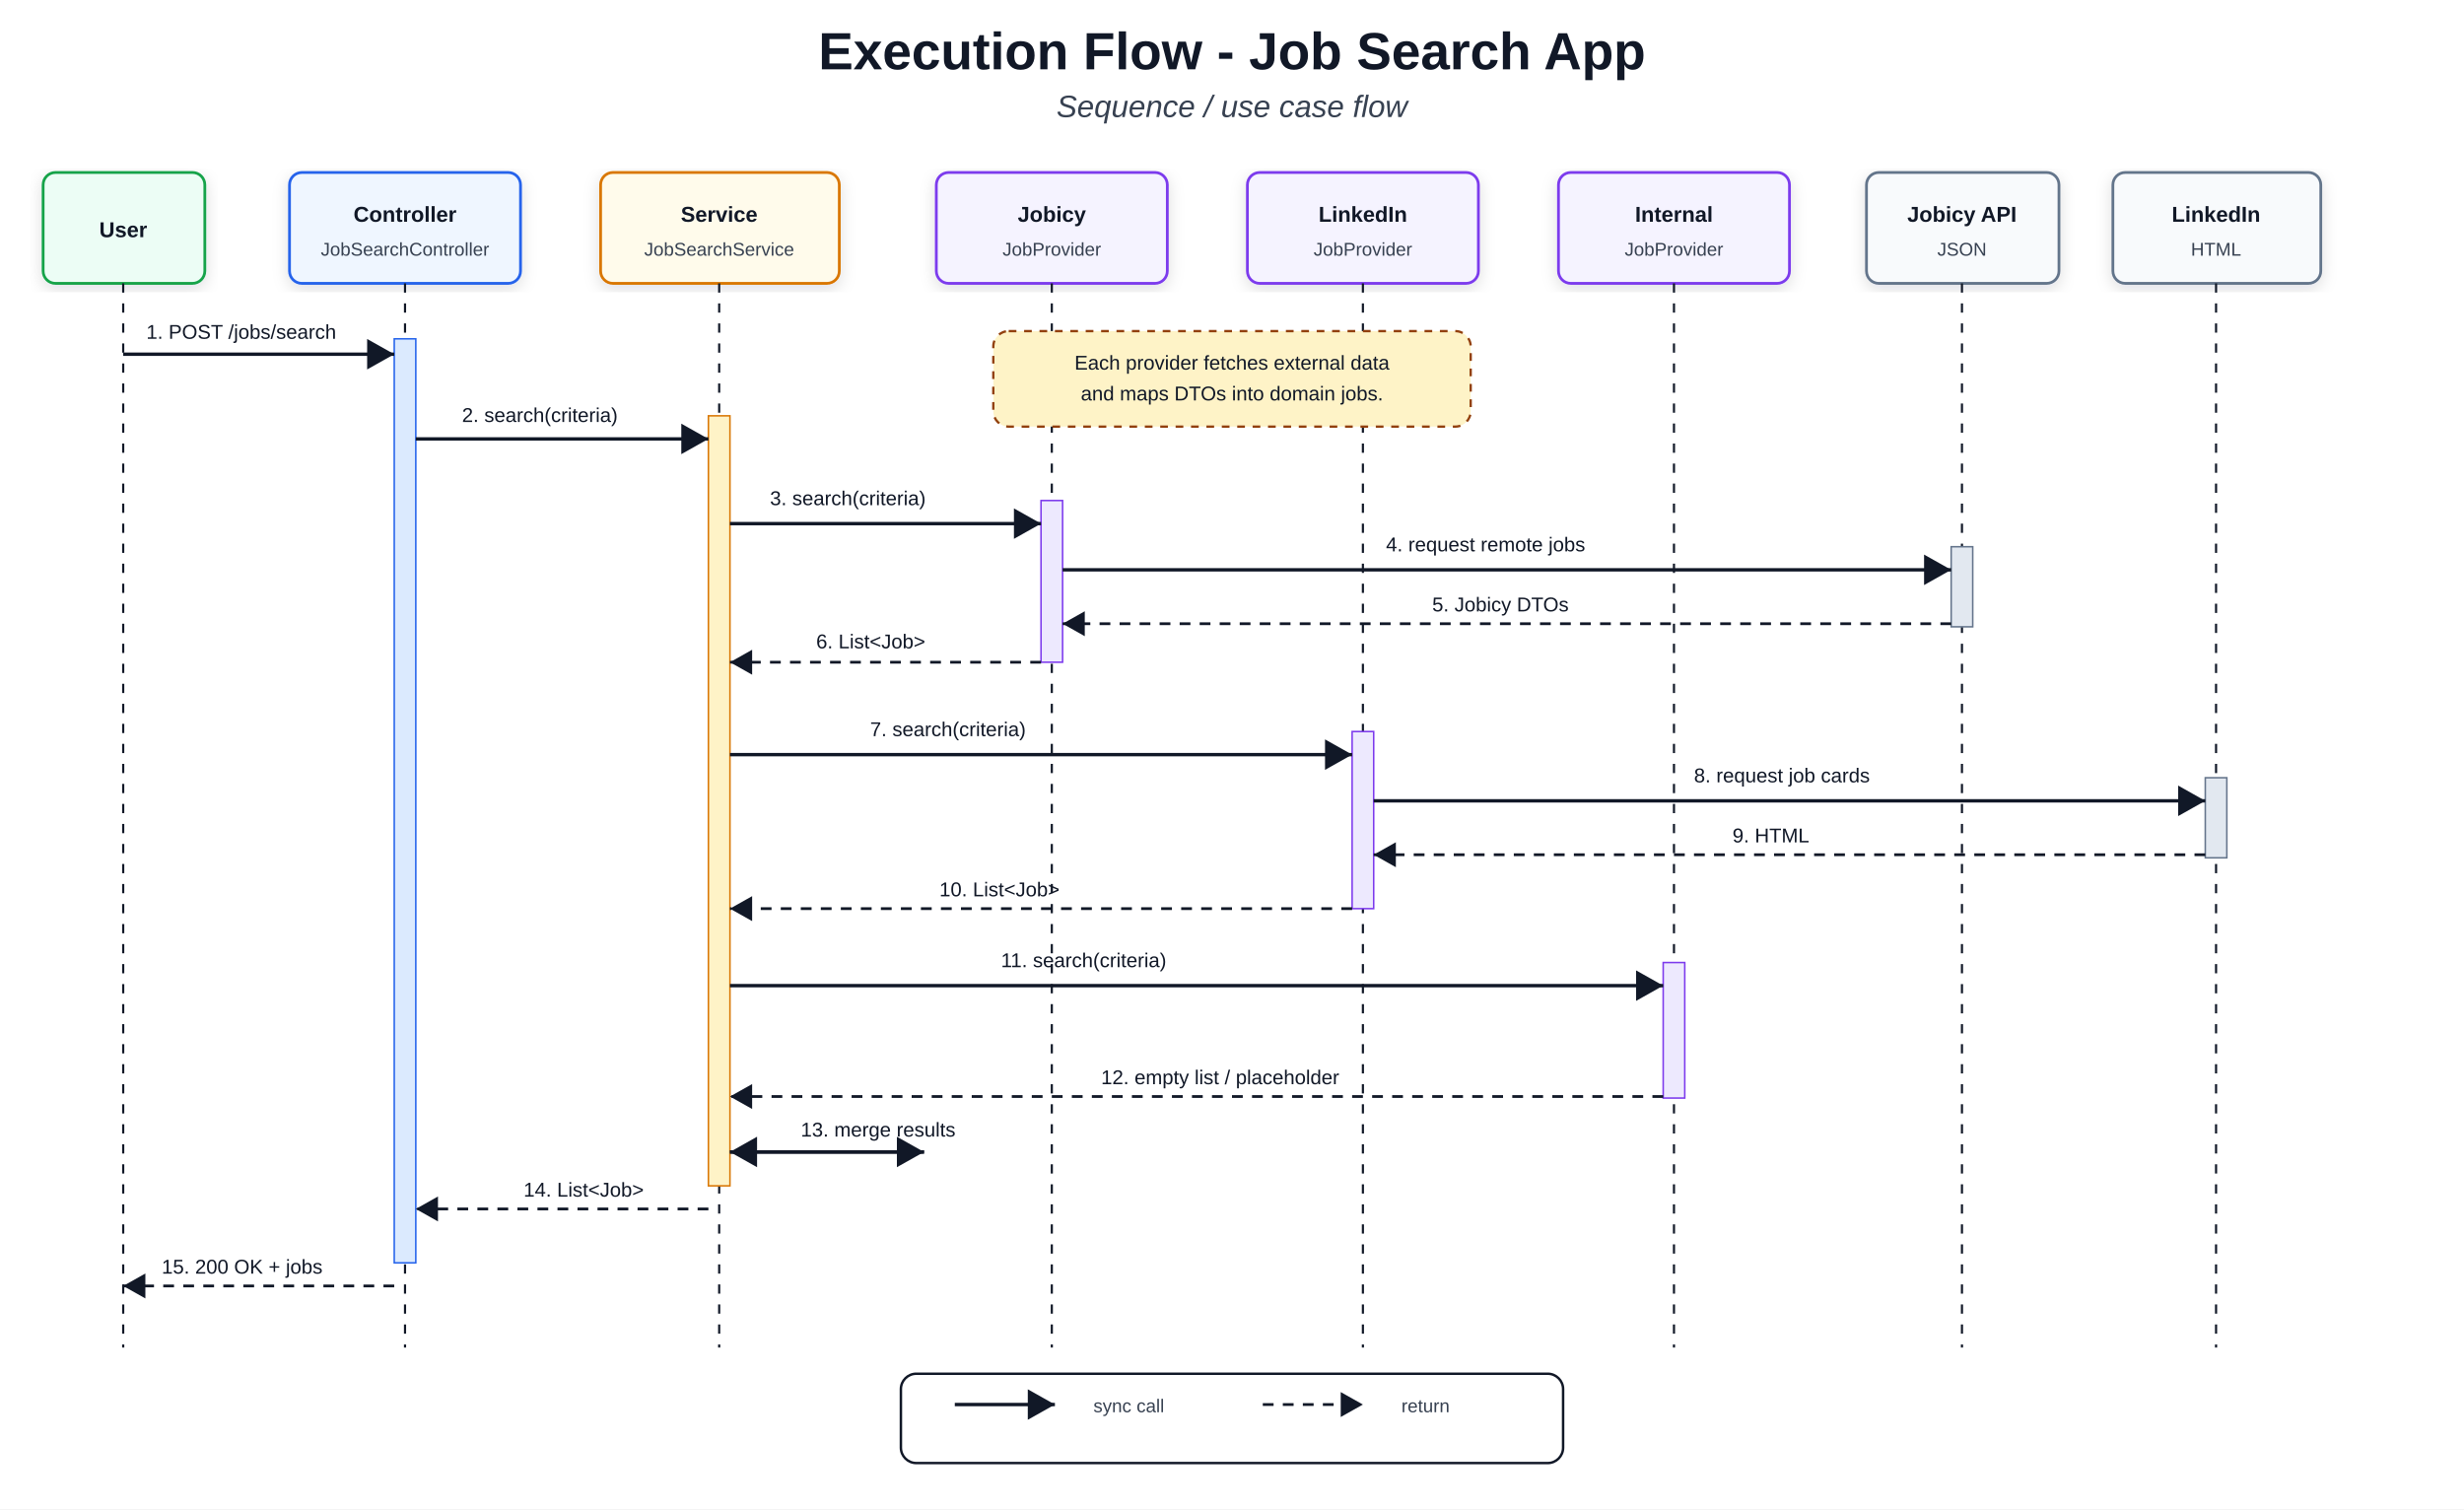
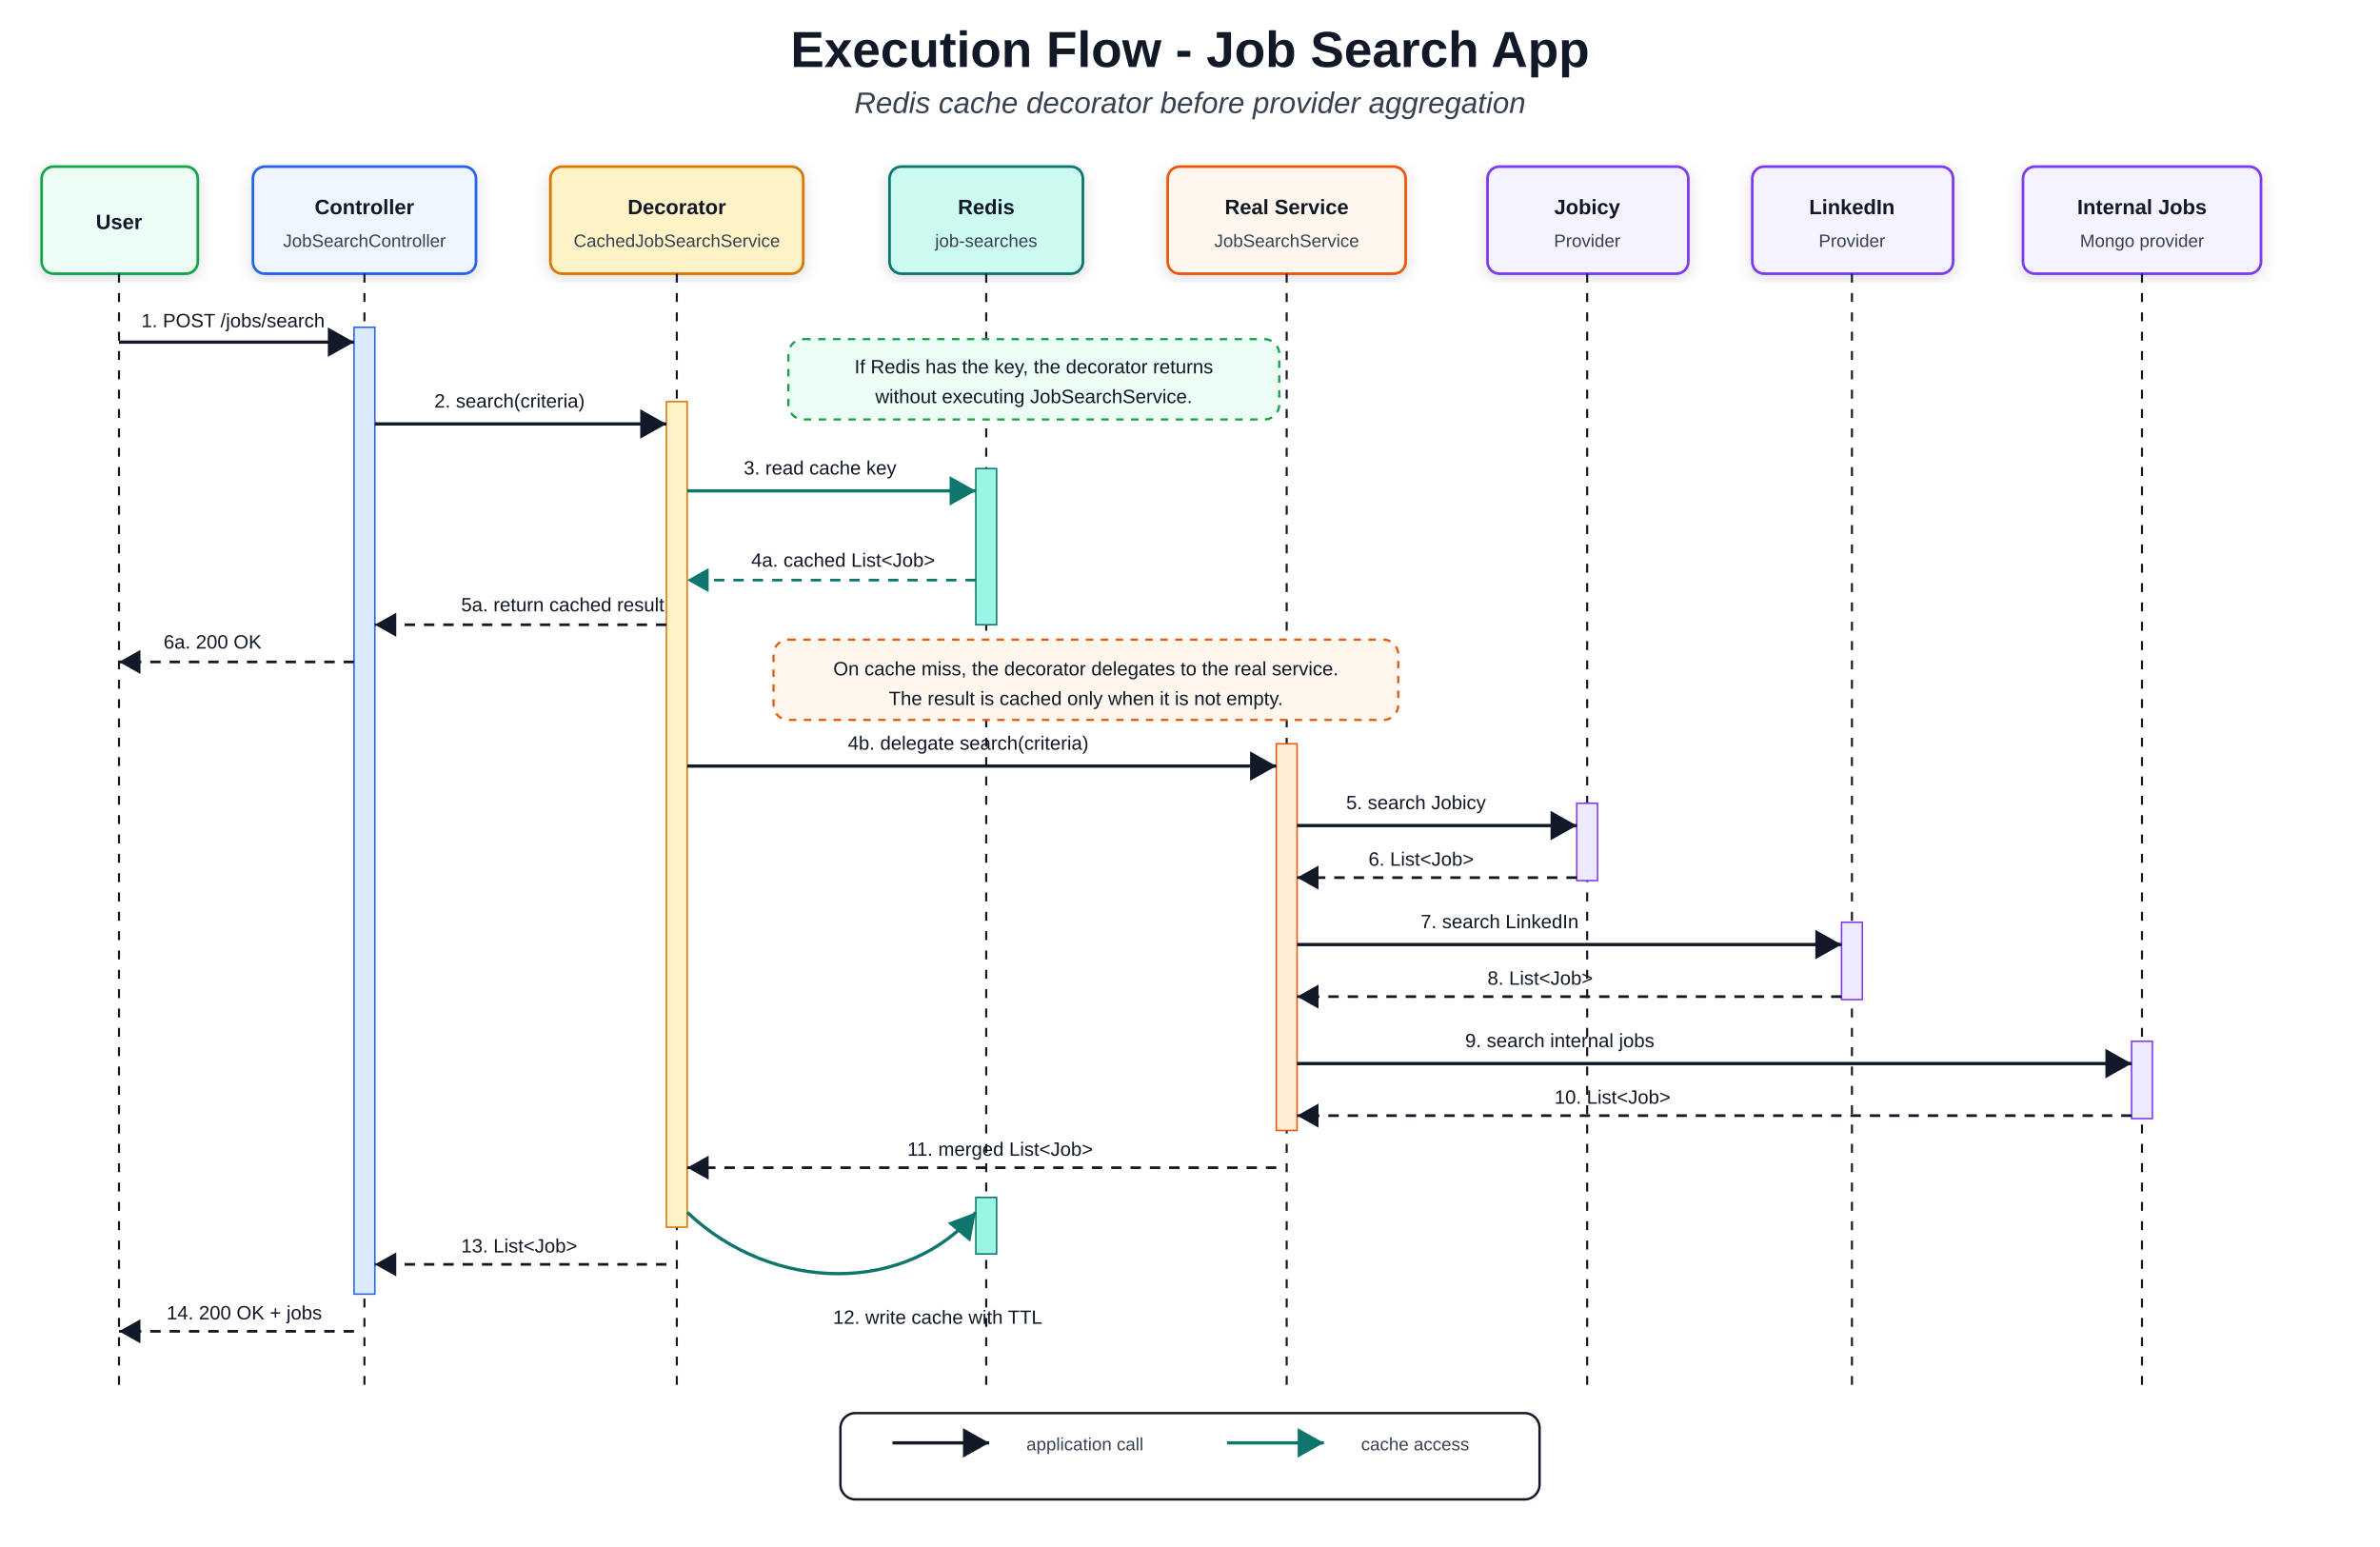
- <svg xmlns="http://www.w3.org/2000/svg" width="1600" height="980" viewBox="0 0 1600 980" role="img" aria-labelledby="title desc">
+ <svg xmlns="http://www.w3.org/2000/svg" width="1600" height="1040" viewBox="0 0 1600 1040" role="img" aria-labelledby="title desc">
  <defs>
    <marker id="arrow" markerWidth="11" markerHeight="11" refX="9" refY="5.5" orient="auto" markerUnits="strokeWidth">
      <path d="M1,1 L9,5.5 L1,10 Z" fill="#111827" />
+     </marker>
+     <marker id="cache-arrow" markerWidth="11" markerHeight="11" refX="9" refY="5.5" orient="auto" markerUnits="strokeWidth">
+       <path d="M1,1 L9,5.5 L1,10 Z" fill="#0f766e" />
    </marker>
    <filter id="shadow" x="-8%" y="-8%" width="116%" height="116%">
      <feDropShadow dx="0" dy="3" stdDeviation="5" flood-color="#111827" flood-opacity="0.13" />
    </filter>
  </defs>
  <style>
    .bg { fill: #ffffff; }
    .title { font: 800 34px Arial, sans-serif; fill: #111827; }
    .subtitle { font: italic 20px Arial, sans-serif; fill: #374151; }
    .box { stroke-width: 1.8; rx: 8; filter: url(#shadow); }
    .user { fill: #ecfdf5; stroke: #16a34a; }
    .web { fill: #eff6ff; stroke: #2563eb; }
-     .service { fill: #fffbeb; stroke: #d97706; }
+     .decorator { fill: #fef3c7; stroke: #d97706; }
+     .service { fill: #fff7ed; stroke: #ea580c; }
    .provider { fill: #f5f3ff; stroke: #7c3aed; }
+     .cache { fill: #ccfbf1; stroke: #0f766e; }
    .api { fill: #f8fafc; stroke: #64748b; }
-     .note { fill: #fef3c7; stroke: #92400e; stroke-width: 1.5; stroke-dasharray: 5 5; rx: 10; }
+     .note { fill: #fefce8; stroke: #a16207; stroke-width: 1.5; stroke-dasharray: 5 5; rx: 10; }
+     .hit { fill: #ecfdf5; stroke: #16a34a; stroke-width: 1.5; stroke-dasharray: 5 5; rx: 10; }
+     .miss { fill: #fff7ed; stroke: #ea580c; stroke-width: 1.5; stroke-dasharray: 5 5; rx: 10; }
    .label { font: 800 14px Arial, sans-serif; fill: #111827; }
    .small { font: 400 13px Arial, sans-serif; fill: #111827; }
    .tiny { font: 400 12px Arial, sans-serif; fill: #374151; }
    .life { stroke: #111827; stroke-width: 1.4; stroke-dasharray: 6 7; }
    .call { stroke: #111827; stroke-width: 2.2; fill: none; marker-end: url(#arrow); }
+     .cache-call { stroke: #0f766e; stroke-width: 2.2; fill: none; marker-end: url(#cache-arrow); }
    .return { stroke: #111827; stroke-width: 1.8; fill: none; stroke-dasharray: 7 6; marker-end: url(#arrow); }
+     .cache-return { stroke: #0f766e; stroke-width: 1.8; fill: none; stroke-dasharray: 7 6; marker-end: url(#cache-arrow); }
    .activate-web { fill: #dbeafe; stroke: #2563eb; }
-     .activate-service { fill: #fef3c7; stroke: #d97706; }
+     .activate-decorator { fill: #fef3c7; stroke: #d97706; }
+     .activate-service { fill: #ffedd5; stroke: #ea580c; }
    .activate-provider { fill: #ede9fe; stroke: #7c3aed; }
+     .activate-cache { fill: #99f6e4; stroke: #0f766e; }
    .activate-api { fill: #e2e8f0; stroke: #64748b; }
    .legend { fill: #ffffff; stroke: #111827; stroke-width: 1.6; rx: 10; }
  </style>
-   <rect class="bg" width="1600" height="980" />
+   <rect class="bg" width="1600" height="1040" />
  <text class="title" x="800" y="45" text-anchor="middle">Execution Flow - Job Search App</text>
-   <text class="subtitle" x="800" y="76" text-anchor="middle">Sequence / use case flow</text>
+   <text class="subtitle" x="800" y="76" text-anchor="middle">Redis cache decorator before provider aggregation</text>
  <rect class="box user" x="28" y="112" width="105" height="72" />
  <text class="label" x="80" y="154" text-anchor="middle">User</text>
-   <rect class="box web" x="188" y="112" width="150" height="72" />
-   <text class="label" x="263" y="144" text-anchor="middle">Controller</text>
-   <text class="tiny" x="263" y="166" text-anchor="middle">JobSearchController</text>
-   <rect class="box service" x="390" y="112" width="155" height="72" />
-   <text class="label" x="467" y="144" text-anchor="middle">Service</text>
-   <text class="tiny" x="467" y="166" text-anchor="middle">JobSearchService</text>
-   <rect class="box provider" x="608" y="112" width="150" height="72" />
-   <text class="label" x="683" y="144" text-anchor="middle">Jobicy</text>
-   <text class="tiny" x="683" y="166" text-anchor="middle">JobProvider</text>
-   <rect class="box provider" x="810" y="112" width="150" height="72" />
-   <text class="label" x="885" y="144" text-anchor="middle">LinkedIn</text>
-   <text class="tiny" x="885" y="166" text-anchor="middle">JobProvider</text>
-   <rect class="box provider" x="1012" y="112" width="150" height="72" />
-   <text class="label" x="1087" y="144" text-anchor="middle">Internal</text>
-   <text class="tiny" x="1087" y="166" text-anchor="middle">JobProvider</text>
-   <rect class="box api" x="1212" y="112" width="125" height="72" />
-   <text class="label" x="1274" y="144" text-anchor="middle">Jobicy API</text>
-   <text class="tiny" x="1274" y="166" text-anchor="middle">JSON</text>
-   <rect class="box api" x="1372" y="112" width="135" height="72" />
-   <text class="label" x="1439" y="144" text-anchor="middle">LinkedIn</text>
-   <text class="tiny" x="1439" y="166" text-anchor="middle">HTML</text>
-   <line class="life" x1="80" y1="184" x2="80" y2="875" />
-   <line class="life" x1="263" y1="184" x2="263" y2="875" />
-   <line class="life" x1="467" y1="184" x2="467" y2="875" />
-   <line class="life" x1="683" y1="184" x2="683" y2="875" />
-   <line class="life" x1="885" y1="184" x2="885" y2="875" />
-   <line class="life" x1="1087" y1="184" x2="1087" y2="875" />
-   <line class="life" x1="1274" y1="184" x2="1274" y2="875" />
-   <line class="life" x1="1439" y1="184" x2="1439" y2="875" />
-   <rect class="activate-web" x="256" y="220" width="14" height="600" />
-   <rect class="activate-service" x="460" y="270" width="14" height="500" />
-   <rect class="activate-provider" x="676" y="325" width="14" height="105" />
-   <rect class="activate-provider" x="878" y="475" width="14" height="115" />
-   <rect class="activate-provider" x="1080" y="625" width="14" height="88" />
-   <rect class="activate-api" x="1267" y="355" width="14" height="52" />
-   <rect class="activate-api" x="1432" y="505" width="14" height="52" />
-   <rect class="note" x="645" y="215" width="310" height="62" />
-   <text class="small" x="800" y="240" text-anchor="middle">Each provider fetches external data</text>
-   <text class="small" x="800" y="260" text-anchor="middle">and maps DTOs into domain jobs.</text>
-   <path class="call" d="M80 230 L256 230" />
+   <rect class="box web" x="170" y="112" width="150" height="72" />
+   <text class="label" x="245" y="144" text-anchor="middle">Controller</text>
+   <text class="tiny" x="245" y="166" text-anchor="middle">JobSearchController</text>
+   <rect class="box decorator" x="370" y="112" width="170" height="72" />
+   <text class="label" x="455" y="144" text-anchor="middle">Decorator</text>
+   <text class="tiny" x="455" y="166" text-anchor="middle">CachedJobSearchService</text>
+   <rect class="box cache" x="598" y="112" width="130" height="72" />
+   <text class="label" x="663" y="144" text-anchor="middle">Redis</text>
+   <text class="tiny" x="663" y="166" text-anchor="middle">job-searches</text>
+   <rect class="box service" x="785" y="112" width="160" height="72" />
+   <text class="label" x="865" y="144" text-anchor="middle">Real Service</text>
+   <text class="tiny" x="865" y="166" text-anchor="middle">JobSearchService</text>
+   <rect class="box provider" x="1000" y="112" width="135" height="72" />
+   <text class="label" x="1067" y="144" text-anchor="middle">Jobicy</text>
+   <text class="tiny" x="1067" y="166" text-anchor="middle">Provider</text>
+   <rect class="box provider" x="1178" y="112" width="135" height="72" />
+   <text class="label" x="1245" y="144" text-anchor="middle">LinkedIn</text>
+   <text class="tiny" x="1245" y="166" text-anchor="middle">Provider</text>
+   <rect class="box provider" x="1360" y="112" width="160" height="72" />
+   <text class="label" x="1440" y="144" text-anchor="middle">Internal Jobs</text>
+   <text class="tiny" x="1440" y="166" text-anchor="middle">Mongo provider</text>
+   <line class="life" x1="80" y1="184" x2="80" y2="935" />
+   <line class="life" x1="245" y1="184" x2="245" y2="935" />
+   <line class="life" x1="455" y1="184" x2="455" y2="935" />
+   <line class="life" x1="663" y1="184" x2="663" y2="935" />
+   <line class="life" x1="865" y1="184" x2="865" y2="935" />
+   <line class="life" x1="1067" y1="184" x2="1067" y2="935" />
+   <line class="life" x1="1245" y1="184" x2="1245" y2="935" />
+   <line class="life" x1="1440" y1="184" x2="1440" y2="935" />
+   <rect class="activate-web" x="238" y="220" width="14" height="650" />
+   <rect class="activate-decorator" x="448" y="270" width="14" height="555" />
+   <rect class="activate-cache" x="656" y="315" width="14" height="105" />
+   <rect class="activate-cache" x="656" y="805" width="14" height="38" />
+   <rect class="activate-service" x="858" y="500" width="14" height="260" />
+   <rect class="activate-provider" x="1060" y="540" width="14" height="52" />
+   <rect class="activate-provider" x="1238" y="620" width="14" height="52" />
+   <rect class="activate-provider" x="1433" y="700" width="14" height="52" />
+   <rect class="hit" x="530" y="228" width="330" height="54" />
+   <text class="small" x="695" y="251" text-anchor="middle">If Redis has the key, the decorator returns</text>
+   <text class="small" x="695" y="271" text-anchor="middle">without executing JobSearchService.</text>
+   <rect class="miss" x="520" y="430" width="420" height="54" />
+   <text class="small" x="730" y="454" text-anchor="middle">On cache miss, the decorator delegates to the real service.</text>
+   <text class="small" x="730" y="474" text-anchor="middle">The result is cached only when it is not empty.</text>
+   <path class="call" d="M80 230 L238 230" />
  <text class="small" x="95" y="220">1. POST /jobs/search</text>
-   <path class="call" d="M270 285 L460 285" />
-   <text class="small" x="300" y="274">2. search(criteria)</text>
-   <path class="call" d="M474 340 L676 340" />
-   <text class="small" x="500" y="328">3. search(criteria)</text>
-   <path class="call" d="M690 370 L1267 370" />
-   <text class="small" x="900" y="358">4. request remote jobs</text>
-   <path class="return" d="M1267 405 L690 405" />
-   <text class="small" x="930" y="397">5. Jobicy DTOs</text>
-   <path class="return" d="M676 430 L474 430" />
-   <text class="small" x="530" y="421">6. List&lt;Job&gt;</text>
-   <path class="call" d="M474 490 L878 490" />
-   <text class="small" x="565" y="478">7. search(criteria)</text>
-   <path class="call" d="M892 520 L1432 520" />
-   <text class="small" x="1100" y="508">8. request job cards</text>
-   <path class="return" d="M1432 555 L892 555" />
-   <text class="small" x="1125" y="547">9. HTML</text>
-   <path class="return" d="M878 590 L474 590" />
-   <text class="small" x="610" y="582">10. List&lt;Job&gt;</text>
-   <path class="call" d="M474 640 L1080 640" />
-   <text class="small" x="650" y="628">11. search(criteria)</text>
-   <path class="return" d="M1080 712 L474 712" />
-   <text class="small" x="715" y="704">12. empty list / placeholder</text>
-   <path class="call" d="M474 748 L600 748" />
-   <path class="call" d="M600 748 L474 748" />
-   <text class="small" x="520" y="738">13. merge results</text>
-   <path class="return" d="M460 785 L270 785" />
-   <text class="small" x="340" y="777">14. List&lt;Job&gt;</text>
-   <path class="return" d="M256 835 L80 835" />
-   <text class="small" x="105" y="827">15. 200 OK + jobs</text>
-   <rect class="legend" x="585" y="892" width="430" height="58" />
-   <path class="call" d="M620 912 L685 912" />
-   <text class="tiny" x="710" y="917">sync call</text>
-   <path class="return" d="M820 912 L885 912" />
-   <text class="tiny" x="910" y="917">return</text>
+   <path class="call" d="M252 285 L448 285" />
+   <text class="small" x="292" y="274">2. search(criteria)</text>
+   <path class="cache-call" d="M462 330 L656 330" />
+   <text class="small" x="500" y="319">3. read cache key</text>
+   <path class="cache-return" d="M656 390 L462 390" />
+   <text class="small" x="505" y="381">4a. cached List&lt;Job&gt;</text>
+   <path class="return" d="M448 420 L252 420" />
+   <text class="small" x="310" y="411">5a. return cached result</text>
+   <path class="return" d="M238 445 L80 445" />
+   <text class="small" x="110" y="436">6a. 200 OK</text>
+   <path class="call" d="M462 515 L858 515" />
+   <text class="small" x="570" y="504">4b. delegate search(criteria)</text>
+   <path class="call" d="M872 555 L1060 555" />
+   <text class="small" x="905" y="544">5. search Jobicy</text>
+   <path class="return" d="M1060 590 L872 590" />
+   <text class="small" x="920" y="582">6. List&lt;Job&gt;</text>
+   <path class="call" d="M872 635 L1238 635" />
+   <text class="small" x="955" y="624">7. search LinkedIn</text>
+   <path class="return" d="M1238 670 L872 670" />
+   <text class="small" x="1000" y="662">8. List&lt;Job&gt;</text>
+   <path class="call" d="M872 715 L1433 715" />
+   <text class="small" x="985" y="704">9. search internal jobs</text>
+   <path class="return" d="M1433 750 L872 750" />
+   <text class="small" x="1045" y="742">10. List&lt;Job&gt;</text>
+   <path class="return" d="M858 785 L462 785" />
+   <text class="small" x="610" y="777">11. merged List&lt;Job&gt;</text>
+   <path class="cache-call" d="M462 815 C520 870 610 870 656 815" />
+   <text class="small" x="560" y="890">12. write cache with TTL</text>
+   <path class="return" d="M448 850 L252 850" />
+   <text class="small" x="310" y="842">13. List&lt;Job&gt;</text>
+   <path class="return" d="M238 895 L80 895" />
+   <text class="small" x="112" y="887">14. 200 OK + jobs</text>
+   <rect class="legend" x="565" y="950" width="470" height="58" />
+   <path class="call" d="M600 970 L665 970" />
+   <text class="tiny" x="690" y="975">application call</text>
+   <path class="cache-call" d="M825 970 L890 970" />
+   <text class="tiny" x="915" y="975">cache access</text>
</svg>
